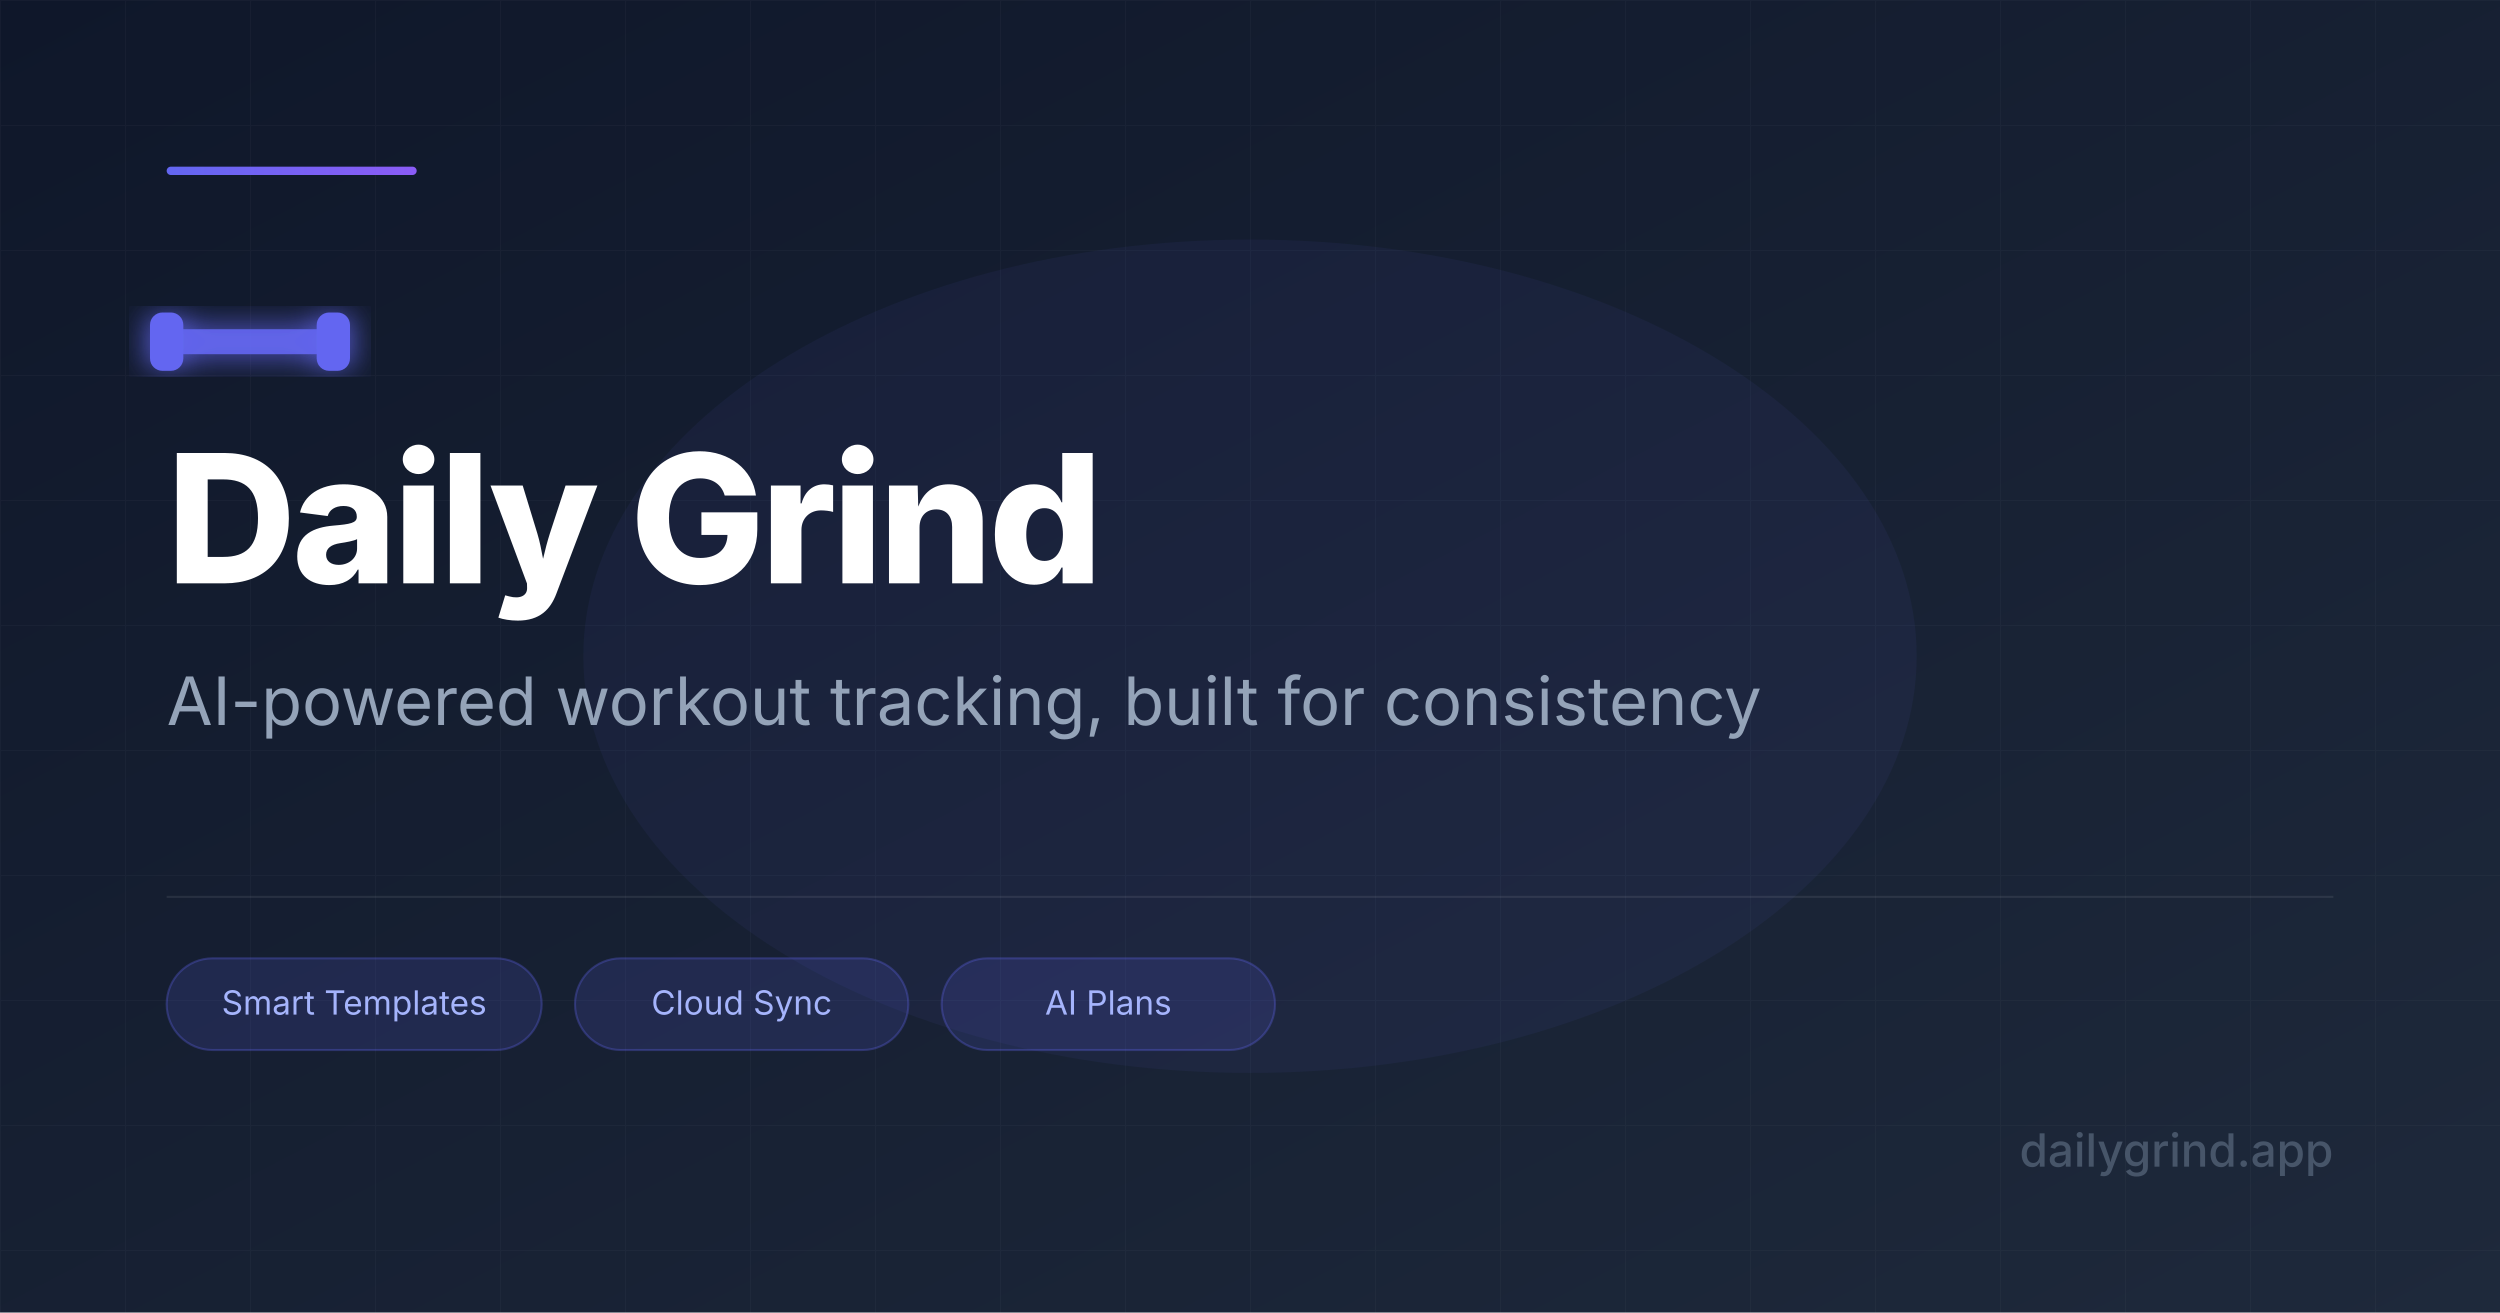
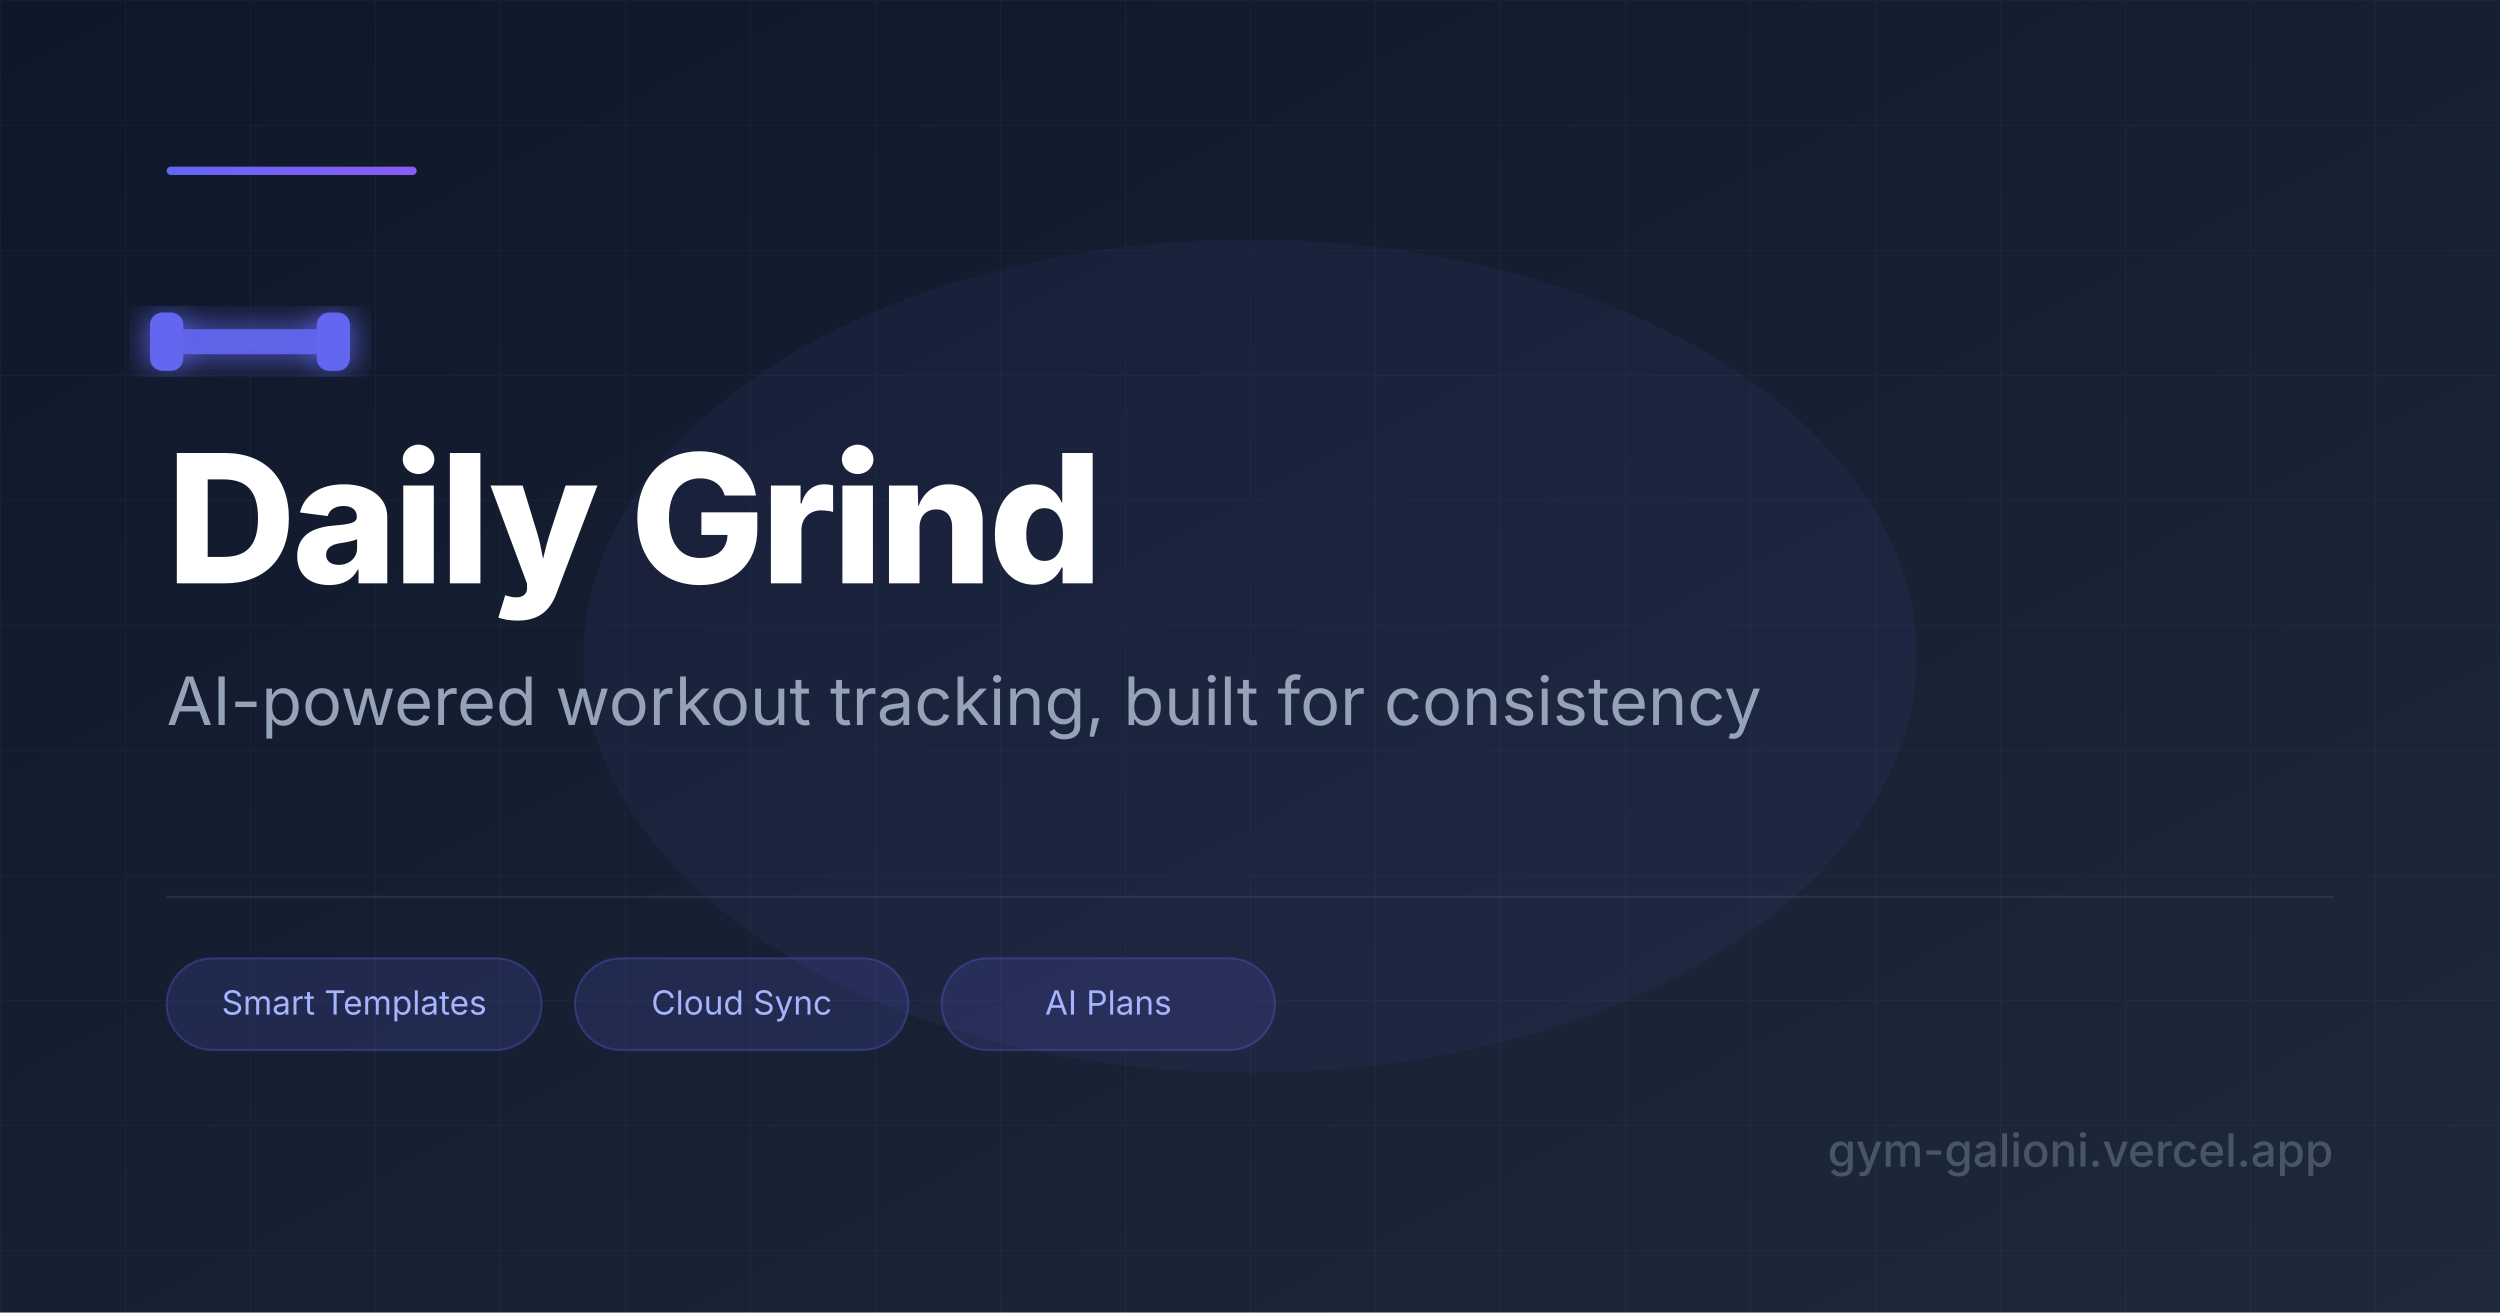
<svg xmlns="http://www.w3.org/2000/svg" width="1200" height="630" viewBox="0 0 1200 630">
  <defs>
    <linearGradient id="bg" x1="0%" y1="0%" x2="100%" y2="100%">
      <stop offset="0%" style="stop-color:#0f172a" />
      <stop offset="100%" style="stop-color:#1e293b" />
    </linearGradient>
    <linearGradient id="accent" x1="0%" y1="0%" x2="100%" y2="0%">
      <stop offset="0%" style="stop-color:#6366f1" />
      <stop offset="100%" style="stop-color:#8b5cf6" />
    </linearGradient>
    <filter id="glow">
      <feGaussianBlur stdDeviation="8" result="blur" />
      <feMerge>
        <feMergeNode in="blur" />
        <feMergeNode in="SourceGraphic" />
      </feMerge>
    </filter>
  </defs>
  <rect width="1200" height="630" fill="url(#bg)" />
  <pattern id="grid" width="60" height="60" patternUnits="userSpaceOnUse">
    <path d="M 60 0 L 0 0 0 60" fill="none" stroke="rgba(255,255,255,0.03)" stroke-width="1" />
  </pattern>
  <rect width="1200" height="630" fill="url(#grid)" />
  <ellipse cx="600" cy="315" rx="320" ry="200" fill="#6366f1" opacity="0.06" />
  <rect x="80" y="80" width="120" height="4" rx="2" fill="url(#accent)" />
  <g transform="translate(80, 140)" filter="url(#glow)">
    <rect x="0" y="18" width="80" height="12" rx="6" fill="#6366f1" opacity="0.9" />
    <rect x="-8" y="10" width="16" height="28" rx="6" fill="#6366f1" />
    <rect x="72" y="10" width="16" height="28" rx="6" fill="#6366f1" />
  </g>
  <text x="80" y="280" font-family="-apple-system, BlinkMacSystemFont, 'Segoe UI', sans-serif" font-size="86" font-weight="800" fill="white" letter-spacing="-2">Daily Grind</text>
  <text x="80" y="348" font-family="-apple-system, BlinkMacSystemFont, 'Segoe UI', sans-serif" font-size="32" font-weight="400" fill="#94a3b8" letter-spacing="0">AI-powered workout tracking, built for consistency</text>
  <rect x="80" y="430" width="1040" height="1" fill="rgba(255,255,255,0.08)" />
  <g transform="translate(80, 460)">
    <rect width="180" height="44" rx="22" fill="rgba(99,102,241,0.15)" stroke="rgba(99,102,241,0.3)" stroke-width="1" />
    <text x="90" y="27" font-family="-apple-system, BlinkMacSystemFont, 'Segoe UI', sans-serif" font-size="16" fill="#a5b4fc" text-anchor="middle">Smart Templates</text>
  </g>
  <g transform="translate(276, 460)">
    <rect width="160" height="44" rx="22" fill="rgba(99,102,241,0.15)" stroke="rgba(99,102,241,0.3)" stroke-width="1" />
    <text x="80" y="27" font-family="-apple-system, BlinkMacSystemFont, 'Segoe UI', sans-serif" font-size="16" fill="#a5b4fc" text-anchor="middle">Cloud Sync</text>
  </g>
  <g transform="translate(452, 460)">
    <rect width="160" height="44" rx="22" fill="rgba(99,102,241,0.15)" stroke="rgba(99,102,241,0.3)" stroke-width="1" />
    <text x="80" y="27" font-family="-apple-system, BlinkMacSystemFont, 'Segoe UI', sans-serif" font-size="16" fill="#a5b4fc" text-anchor="middle">AI Plans</text>
  </g>
-   <text x="1120" y="560" font-family="-apple-system, BlinkMacSystemFont, 'Segoe UI', sans-serif" font-size="22" font-weight="500" fill="#475569" text-anchor="end">dailygrind.app</text>
+   <text x="1120" y="560" font-family="-apple-system, BlinkMacSystemFont, 'Segoe UI', sans-serif" font-size="22" font-weight="500" fill="#475569" text-anchor="end">gym-galioni.vercel.app</text>
</svg>
